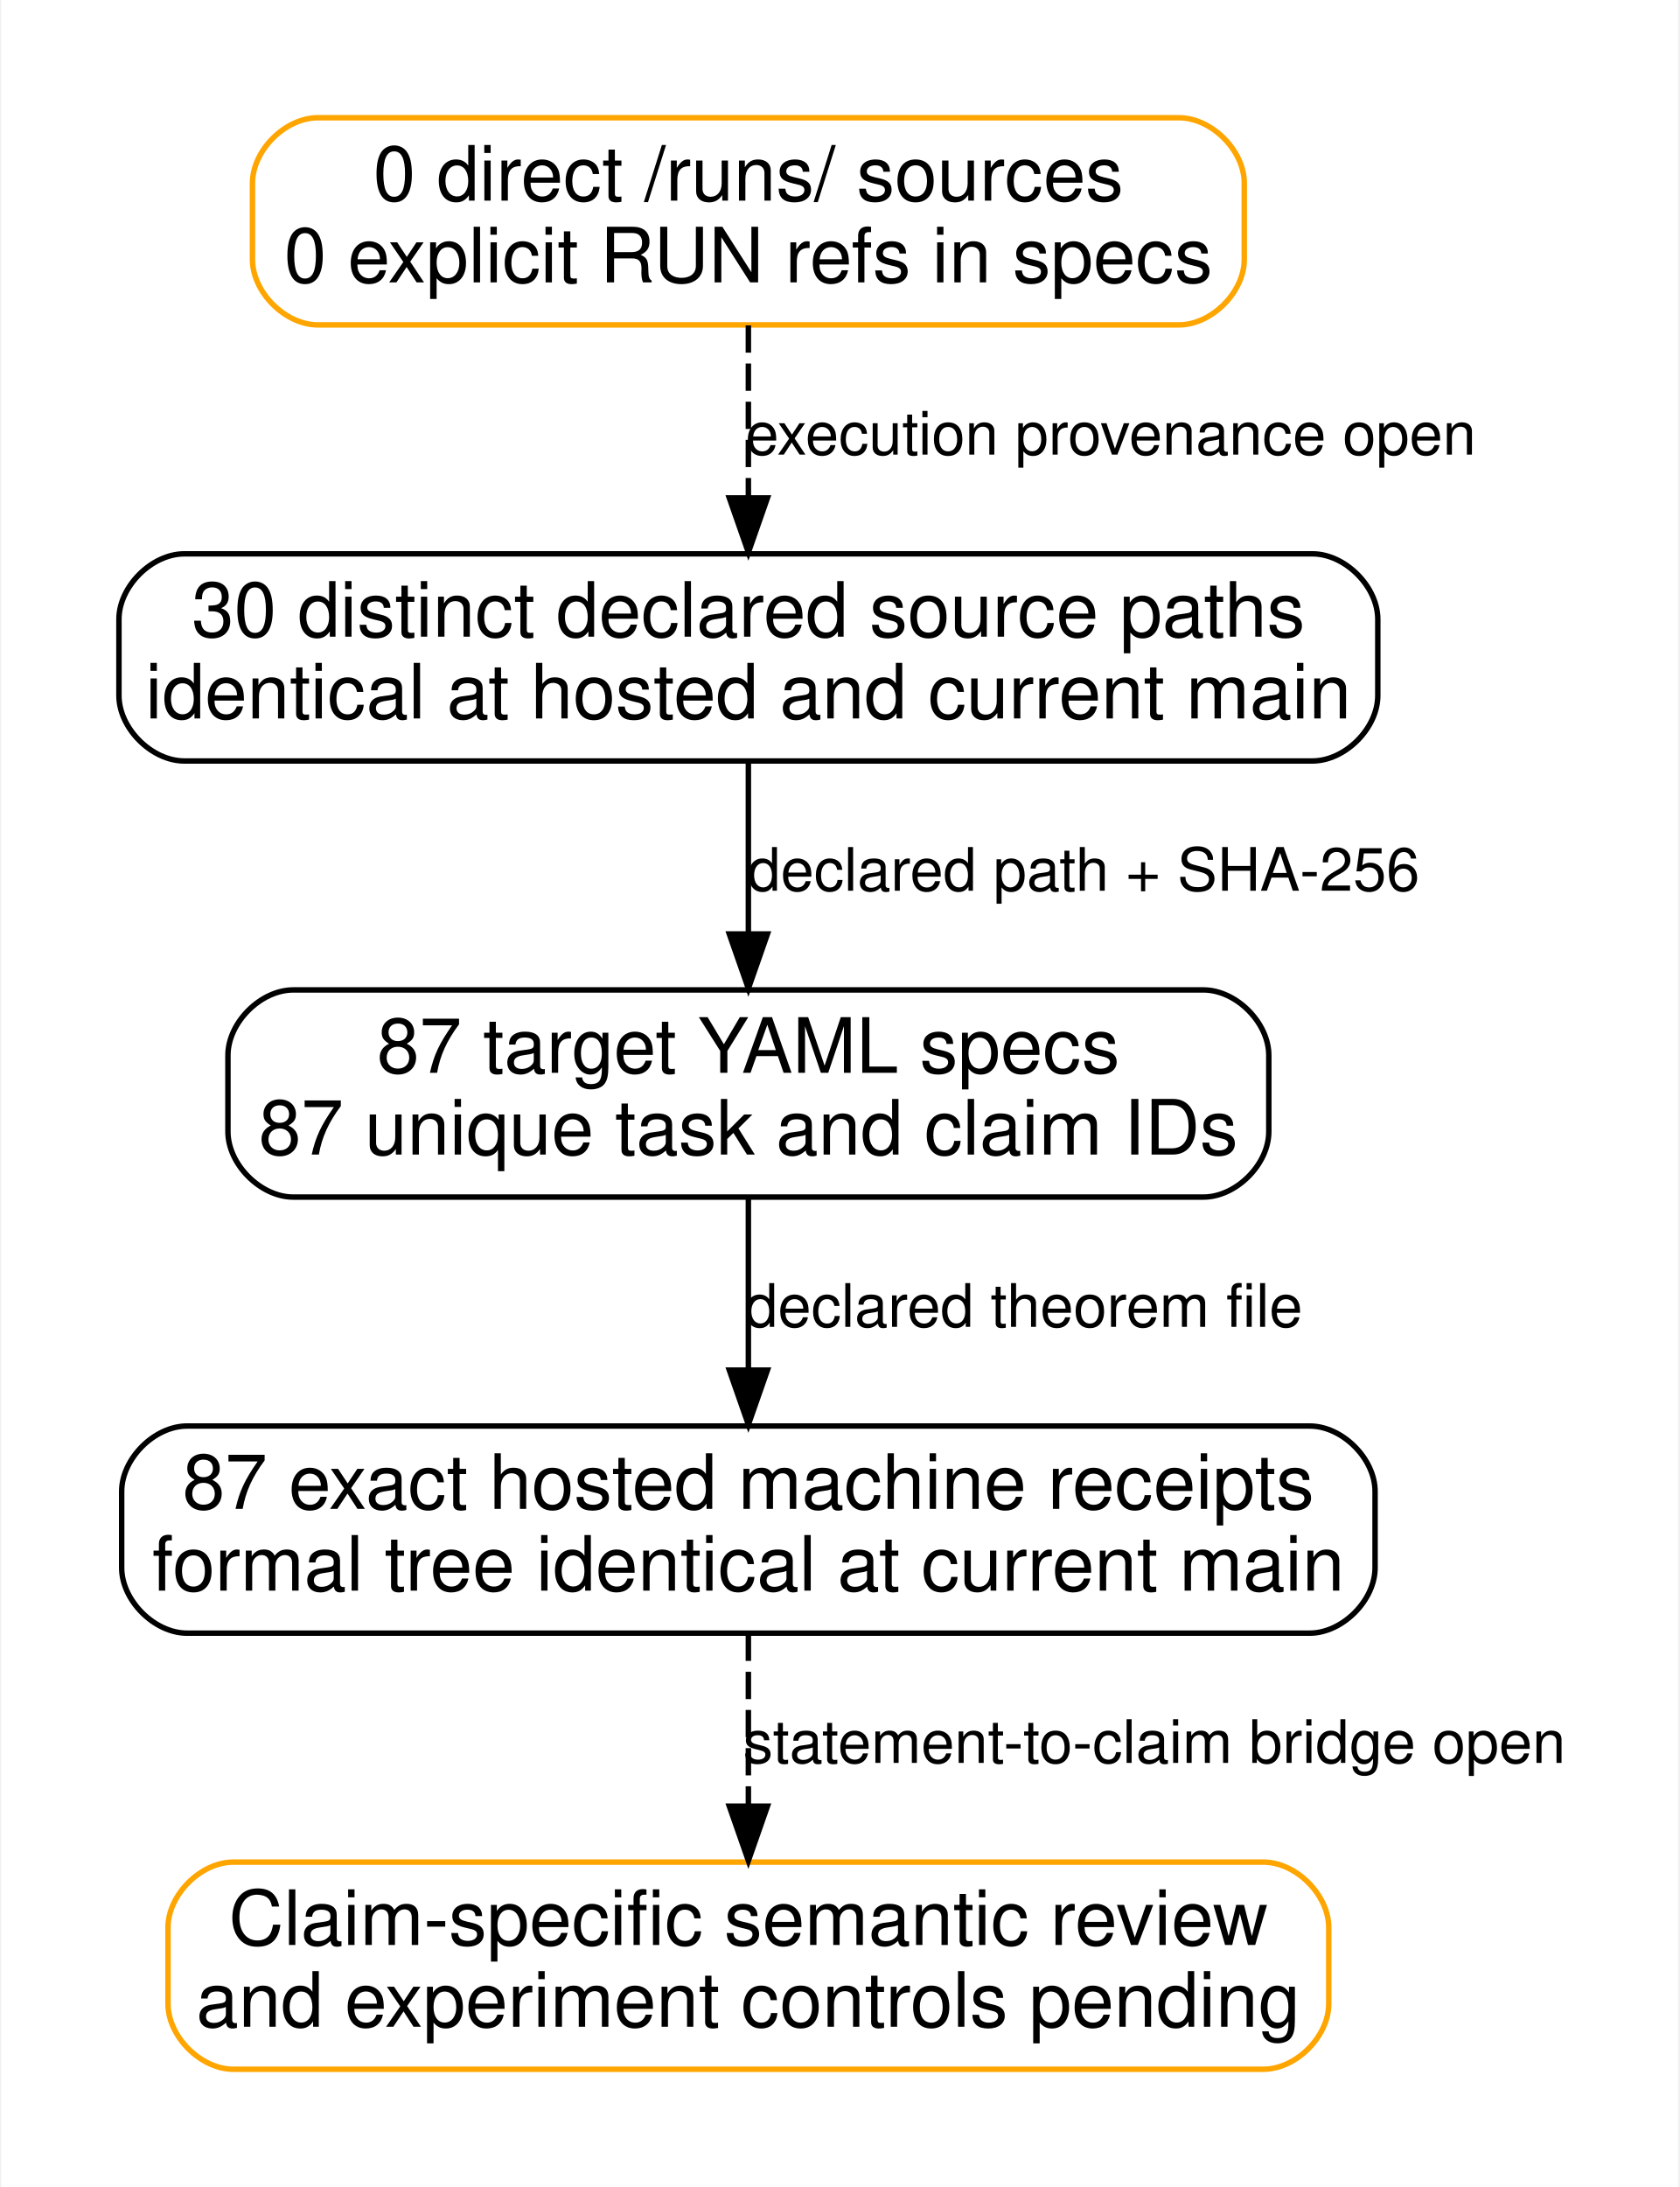
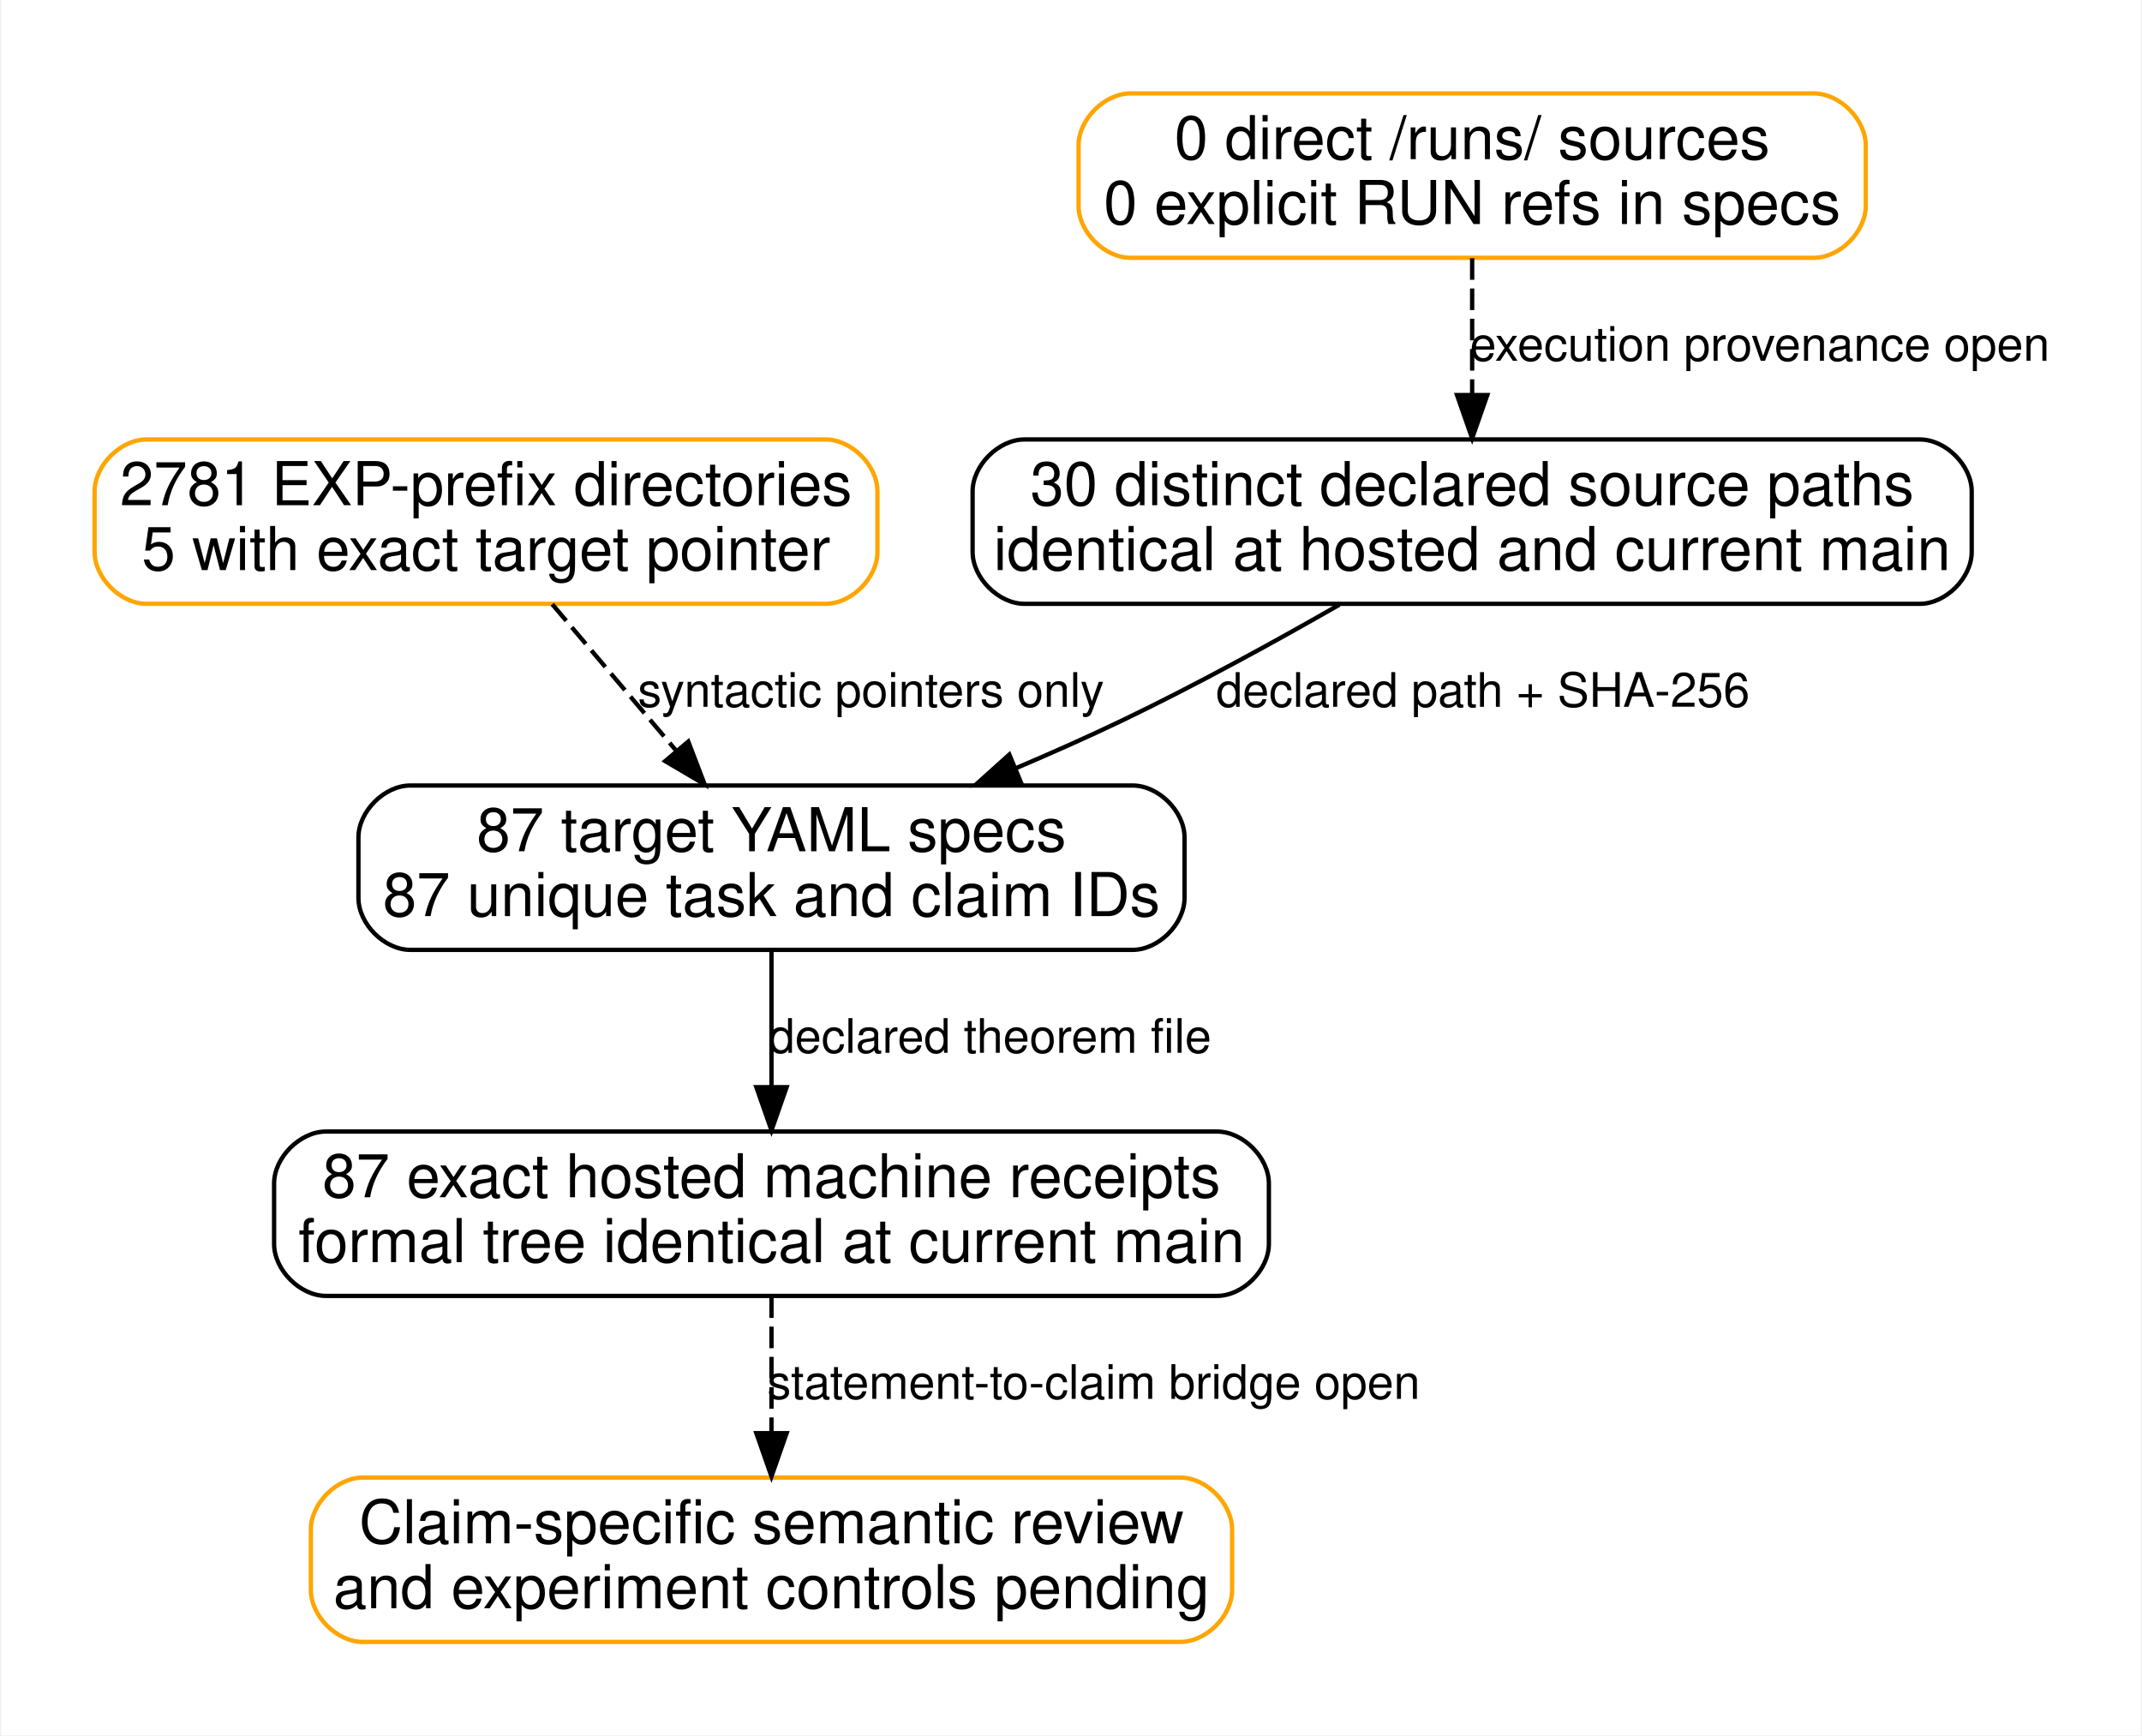
- <svg xmlns="http://www.w3.org/2000/svg" width="308pt" height="401pt" viewBox="0.00 0.00 307.70 401.20">
+ <svg xmlns="http://www.w3.org/2000/svg" width="495pt" height="401pt" viewBox="0.00 0.00 494.70 401.20">
  <g id="graph0" class="graph" transform="scale(1 1) rotate(0) translate(21.6 379.6)">
-     <polygon fill="white" stroke="transparent" points="-21.6,21.6 -21.6,-379.6 286.1,-379.6 286.1,21.6 -21.6,21.6" />
+     <polygon fill="white" stroke="transparent" points="-21.6,21.6 -21.6,-379.6 473.1,-379.6 473.1,21.6 -21.6,21.6" />
    <g id="node1" class="node">
-       <path fill="none" stroke="black" d="M219,-278C219,-278 12,-278 12,-278 6,-278 0,-272 0,-266 0,-266 0,-252 0,-252 0,-246 6,-240 12,-240 12,-240 219,-240 219,-240 225,-240 231,-246 231,-252 231,-252 231,-266 231,-266 231,-272 225,-278 219,-278" />
-       <text text-anchor="middle" x="115.5" y="-262.8" font-family="Helvetica" font-size="14.00">30 distinct declared source paths</text>
-       <text text-anchor="middle" x="115.5" y="-247.8" font-family="Helvetica" font-size="14.00">identical at hosted and current main</text>
+       <path fill="none" stroke="black" d="M422,-278C422,-278 215,-278 215,-278 209,-278 203,-272 203,-266 203,-266 203,-252 203,-252 203,-246 209,-240 215,-240 215,-240 422,-240 422,-240 428,-240 434,-246 434,-252 434,-252 434,-266 434,-266 434,-272 428,-278 422,-278" />
+       <text text-anchor="middle" x="318.5" y="-262.8" font-family="Helvetica" font-size="14.00">30 distinct declared source paths</text>
+       <text text-anchor="middle" x="318.5" y="-247.8" font-family="Helvetica" font-size="14.00">identical at hosted and current main</text>
    </g>
    <g id="node2" class="node">
-       <path fill="none" stroke="black" d="M199,-198C199,-198 32,-198 32,-198 26,-198 20,-192 20,-186 20,-186 20,-172 20,-172 20,-166 26,-160 32,-160 32,-160 199,-160 199,-160 205,-160 211,-166 211,-172 211,-172 211,-186 211,-186 211,-192 205,-198 199,-198" />
-       <text text-anchor="middle" x="115.5" y="-182.8" font-family="Helvetica" font-size="14.00">87 target YAML specs</text>
-       <text text-anchor="middle" x="115.5" y="-167.8" font-family="Helvetica" font-size="14.00">87 unique task and claim IDs</text>
+       <path fill="none" stroke="black" d="M240,-198C240,-198 73,-198 73,-198 67,-198 61,-192 61,-186 61,-186 61,-172 61,-172 61,-166 67,-160 73,-160 73,-160 240,-160 240,-160 246,-160 252,-166 252,-172 252,-172 252,-186 252,-186 252,-192 246,-198 240,-198" />
+       <text text-anchor="middle" x="156.5" y="-182.8" font-family="Helvetica" font-size="14.00">87 target YAML specs</text>
+       <text text-anchor="middle" x="156.5" y="-167.8" font-family="Helvetica" font-size="14.00">87 unique task and claim IDs</text>
    </g>
    <g id="edge1" class="edge">
-       <path fill="none" stroke="black" d="M115.5,-239.91C115.5,-230.53 115.5,-218.85 115.5,-208.3" />
-       <polygon fill="black" stroke="black" points="119,-208.26 115.5,-198.26 112,-208.26 119,-208.26" />
-       <text text-anchor="middle" x="177" y="-216.2" font-family="Helvetica" font-size="11.00">declared path + SHA-256</text>
+       <path fill="none" stroke="black" d="M287.8,-239.8C272.85,-231.23 254.47,-221.14 237.5,-213 229.64,-209.23 221.23,-205.5 212.92,-201.96" />
+       <polygon fill="black" stroke="black" points="214.18,-198.7 203.61,-198.08 211.49,-205.16 214.18,-198.7" />
+       <text text-anchor="middle" x="321" y="-216.2" font-family="Helvetica" font-size="11.00">declared path + SHA-256</text>
    </g>
    <g id="node3" class="node">
-       <path fill="none" stroke="black" d="M218.5,-118C218.5,-118 12.5,-118 12.5,-118 6.5,-118 0.5,-112 0.5,-106 0.5,-106 0.5,-92 0.5,-92 0.5,-86 6.5,-80 12.5,-80 12.5,-80 218.5,-80 218.5,-80 224.5,-80 230.5,-86 230.5,-92 230.5,-92 230.5,-106 230.5,-106 230.5,-112 224.5,-118 218.5,-118" />
-       <text text-anchor="middle" x="115.5" y="-102.8" font-family="Helvetica" font-size="14.00">87 exact hosted machine receipts</text>
-       <text text-anchor="middle" x="115.5" y="-87.8" font-family="Helvetica" font-size="14.00">formal tree identical at current main</text>
+       <path fill="none" stroke="black" d="M259.5,-118C259.5,-118 53.5,-118 53.5,-118 47.5,-118 41.5,-112 41.5,-106 41.5,-106 41.5,-92 41.5,-92 41.5,-86 47.5,-80 53.5,-80 53.5,-80 259.5,-80 259.5,-80 265.5,-80 271.5,-86 271.5,-92 271.5,-92 271.5,-106 271.5,-106 271.5,-112 265.5,-118 259.5,-118" />
+       <text text-anchor="middle" x="156.5" y="-102.8" font-family="Helvetica" font-size="14.00">87 exact hosted machine receipts</text>
+       <text text-anchor="middle" x="156.5" y="-87.8" font-family="Helvetica" font-size="14.00">formal tree identical at current main</text>
    </g>
    <g id="edge2" class="edge">
-       <path fill="none" stroke="black" d="M115.5,-159.91C115.5,-150.53 115.5,-138.85 115.5,-128.3" />
-       <polygon fill="black" stroke="black" points="119,-128.26 115.5,-118.26 112,-128.26 119,-128.26" />
-       <text text-anchor="middle" x="166" y="-136.2" font-family="Helvetica" font-size="11.00">declared theorem file</text>
+       <path fill="none" stroke="black" d="M156.5,-159.91C156.5,-150.53 156.5,-138.85 156.5,-128.3" />
+       <polygon fill="black" stroke="black" points="160,-128.26 156.5,-118.26 153,-128.26 160,-128.26" />
+       <text text-anchor="middle" x="207" y="-136.2" font-family="Helvetica" font-size="11.00">declared theorem file</text>
+     </g>
+     <g id="node6" class="node">
+       <path fill="none" stroke="orange" d="M251,-38C251,-38 62,-38 62,-38 56,-38 50,-32 50,-26 50,-26 50,-12 50,-12 50,-6 56,0 62,0 62,0 251,0 251,0 257,0 263,-6 263,-12 263,-12 263,-26 263,-26 263,-32 257,-38 251,-38" />
+       <text text-anchor="middle" x="156.5" y="-22.8" font-family="Helvetica" font-size="14.00">Claim-specific semantic review</text>
+       <text text-anchor="middle" x="156.5" y="-7.8" font-family="Helvetica" font-size="14.00">and experiment controls pending</text>
+     </g>
+     <g id="edge5" class="edge">
+       <path fill="none" stroke="black" stroke-dasharray="5,2" d="M156.5,-79.91C156.5,-70.53 156.5,-58.85 156.5,-48.3" />
+       <polygon fill="black" stroke="black" points="160,-48.26 156.5,-38.26 153,-48.26 160,-48.26" />
+       <text text-anchor="middle" x="231" y="-56.2" font-family="Helvetica" font-size="11.00">statement-to-claim bridge open</text>
+     </g>
+     <g id="node4" class="node">
+       <path fill="none" stroke="orange" d="M397.5,-358C397.5,-358 239.5,-358 239.5,-358 233.5,-358 227.5,-352 227.5,-346 227.5,-346 227.5,-332 227.5,-332 227.5,-326 233.5,-320 239.5,-320 239.5,-320 397.5,-320 397.5,-320 403.5,-320 409.5,-326 409.5,-332 409.5,-332 409.5,-346 409.5,-346 409.5,-352 403.5,-358 397.5,-358" />
+       <text text-anchor="middle" x="318.5" y="-342.8" font-family="Helvetica" font-size="14.00">0 direct /runs/ sources</text>
+       <text text-anchor="middle" x="318.5" y="-327.8" font-family="Helvetica" font-size="14.00">0 explicit RUN refs in specs</text>
+     </g>
+     <g id="edge3" class="edge">
+       <path fill="none" stroke="black" stroke-dasharray="5,2" d="M318.5,-319.91C318.5,-310.53 318.5,-298.85 318.5,-288.3" />
+       <polygon fill="black" stroke="black" points="322,-288.26 318.5,-278.26 315,-288.26 322,-288.26" />
+       <text text-anchor="middle" x="385" y="-296.2" font-family="Helvetica" font-size="11.00">execution provenance open</text>
    </g>
    <g id="node5" class="node">
-       <path fill="none" stroke="orange" d="M210,-38C210,-38 21,-38 21,-38 15,-38 9,-32 9,-26 9,-26 9,-12 9,-12 9,-6 15,0 21,0 21,0 210,0 210,0 216,0 222,-6 222,-12 222,-12 222,-26 222,-26 222,-32 216,-38 210,-38" />
-       <text text-anchor="middle" x="115.5" y="-22.8" font-family="Helvetica" font-size="14.00">Claim-specific semantic review</text>
-       <text text-anchor="middle" x="115.5" y="-7.8" font-family="Helvetica" font-size="14.00">and experiment controls pending</text>
+       <path fill="none" stroke="orange" d="M169,-278C169,-278 12,-278 12,-278 6,-278 0,-272 0,-266 0,-266 0,-252 0,-252 0,-246 6,-240 12,-240 12,-240 169,-240 169,-240 175,-240 181,-246 181,-252 181,-252 181,-266 181,-266 181,-272 175,-278 169,-278" />
+       <text text-anchor="middle" x="90.5" y="-262.8" font-family="Helvetica" font-size="14.00">2781 EXP-prefix directories</text>
+       <text text-anchor="middle" x="90.5" y="-247.8" font-family="Helvetica" font-size="14.00">5 with exact target pointer</text>
    </g>
    <g id="edge4" class="edge">
-       <path fill="none" stroke="black" stroke-dasharray="5,2" d="M115.5,-79.91C115.5,-70.53 115.5,-58.85 115.5,-48.3" />
-       <polygon fill="black" stroke="black" points="119,-48.26 115.5,-38.26 112,-48.26 119,-48.26" />
-       <text text-anchor="middle" x="190" y="-56.2" font-family="Helvetica" font-size="11.00">statement-to-claim bridge open</text>
-     </g>
-     <g id="node4" class="node">
-       <path fill="none" stroke="orange" d="M194.5,-358C194.5,-358 36.5,-358 36.5,-358 30.5,-358 24.5,-352 24.5,-346 24.5,-346 24.5,-332 24.5,-332 24.5,-326 30.5,-320 36.5,-320 36.5,-320 194.5,-320 194.5,-320 200.5,-320 206.5,-326 206.5,-332 206.5,-332 206.5,-346 206.5,-346 206.5,-352 200.5,-358 194.5,-358" />
-       <text text-anchor="middle" x="115.5" y="-342.8" font-family="Helvetica" font-size="14.00">0 direct /runs/ sources</text>
-       <text text-anchor="middle" x="115.5" y="-327.8" font-family="Helvetica" font-size="14.00">0 explicit RUN refs in specs</text>
-     </g>
-     <g id="edge3" class="edge">
-       <path fill="none" stroke="black" stroke-dasharray="5,2" d="M115.5,-319.91C115.5,-310.53 115.5,-298.85 115.5,-288.3" />
-       <polygon fill="black" stroke="black" points="119,-288.26 115.5,-278.26 112,-288.26 119,-288.26" />
-       <text text-anchor="middle" x="182" y="-296.2" font-family="Helvetica" font-size="11.00">execution provenance open</text>
+       <path fill="none" stroke="black" stroke-dasharray="5,2" d="M105.81,-239.91C114.33,-229.84 125.08,-217.13 134.49,-206.02" />
+       <polygon fill="black" stroke="black" points="137.26,-208.16 141.05,-198.26 131.92,-203.64 137.26,-208.16" />
+       <text text-anchor="middle" x="179.5" y="-216.2" font-family="Helvetica" font-size="11.00">syntactic pointers only</text>
    </g>
  </g>
</svg>
